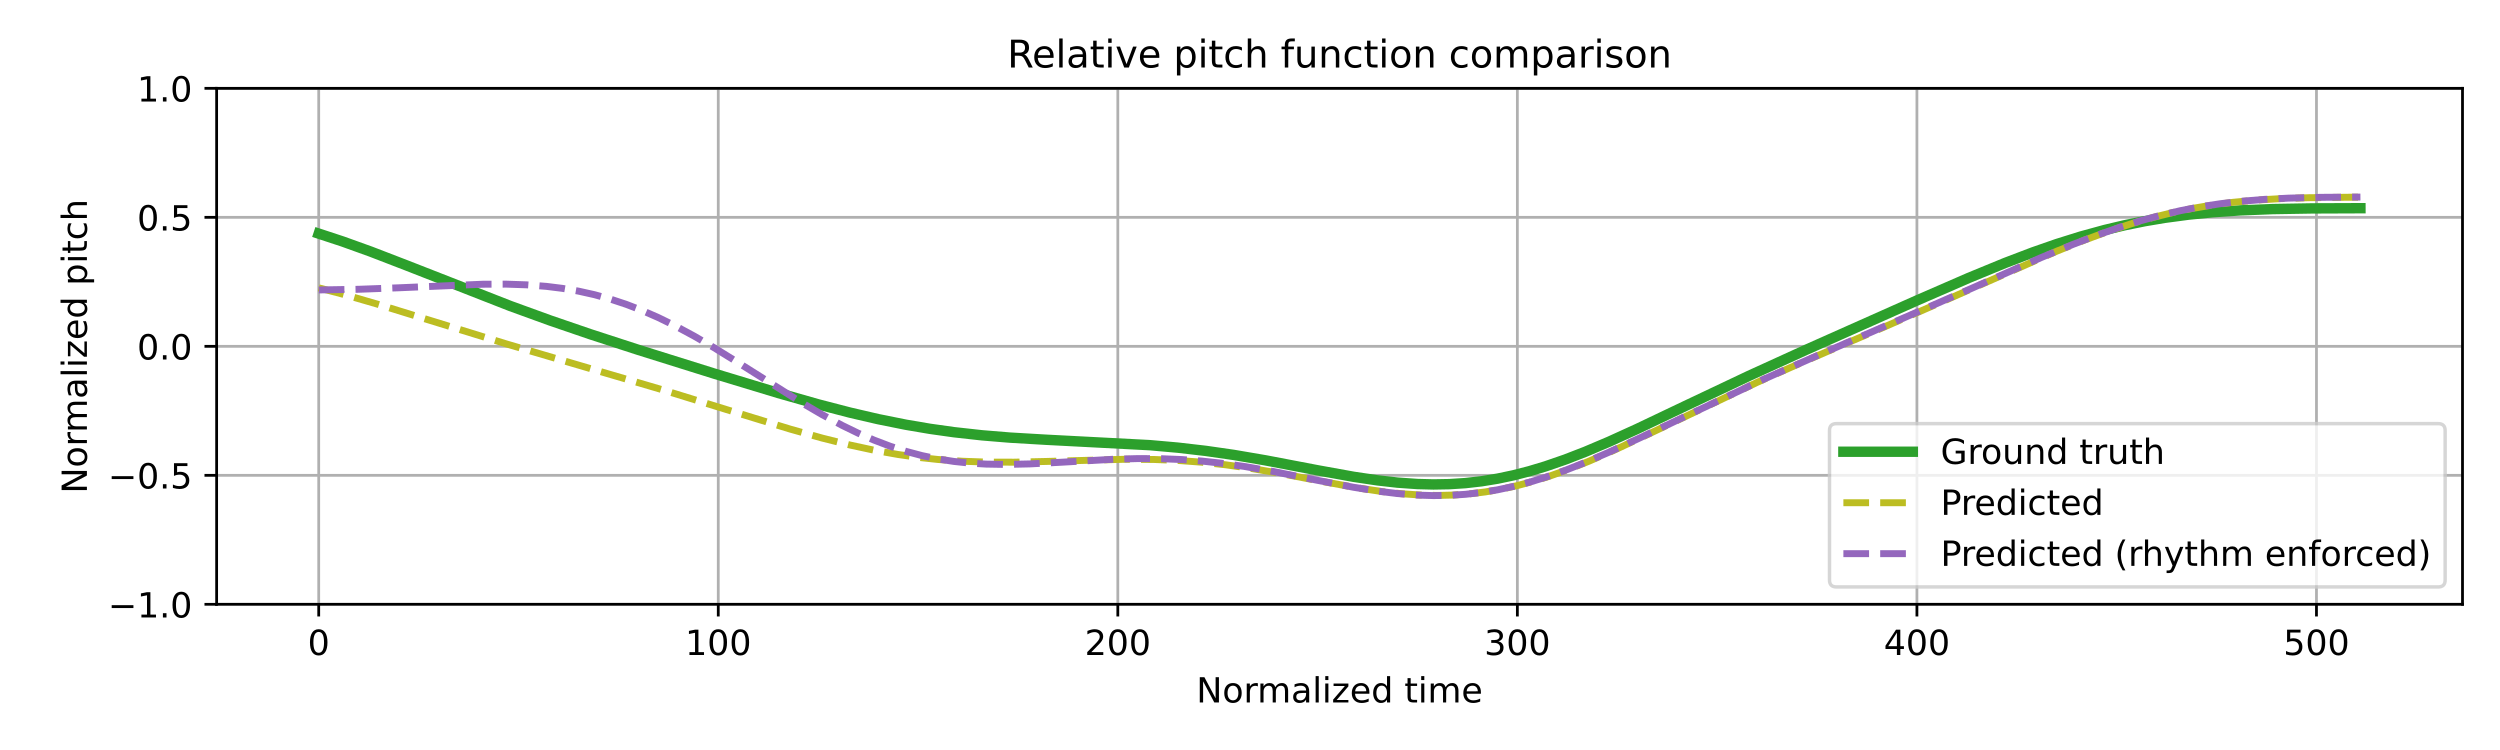
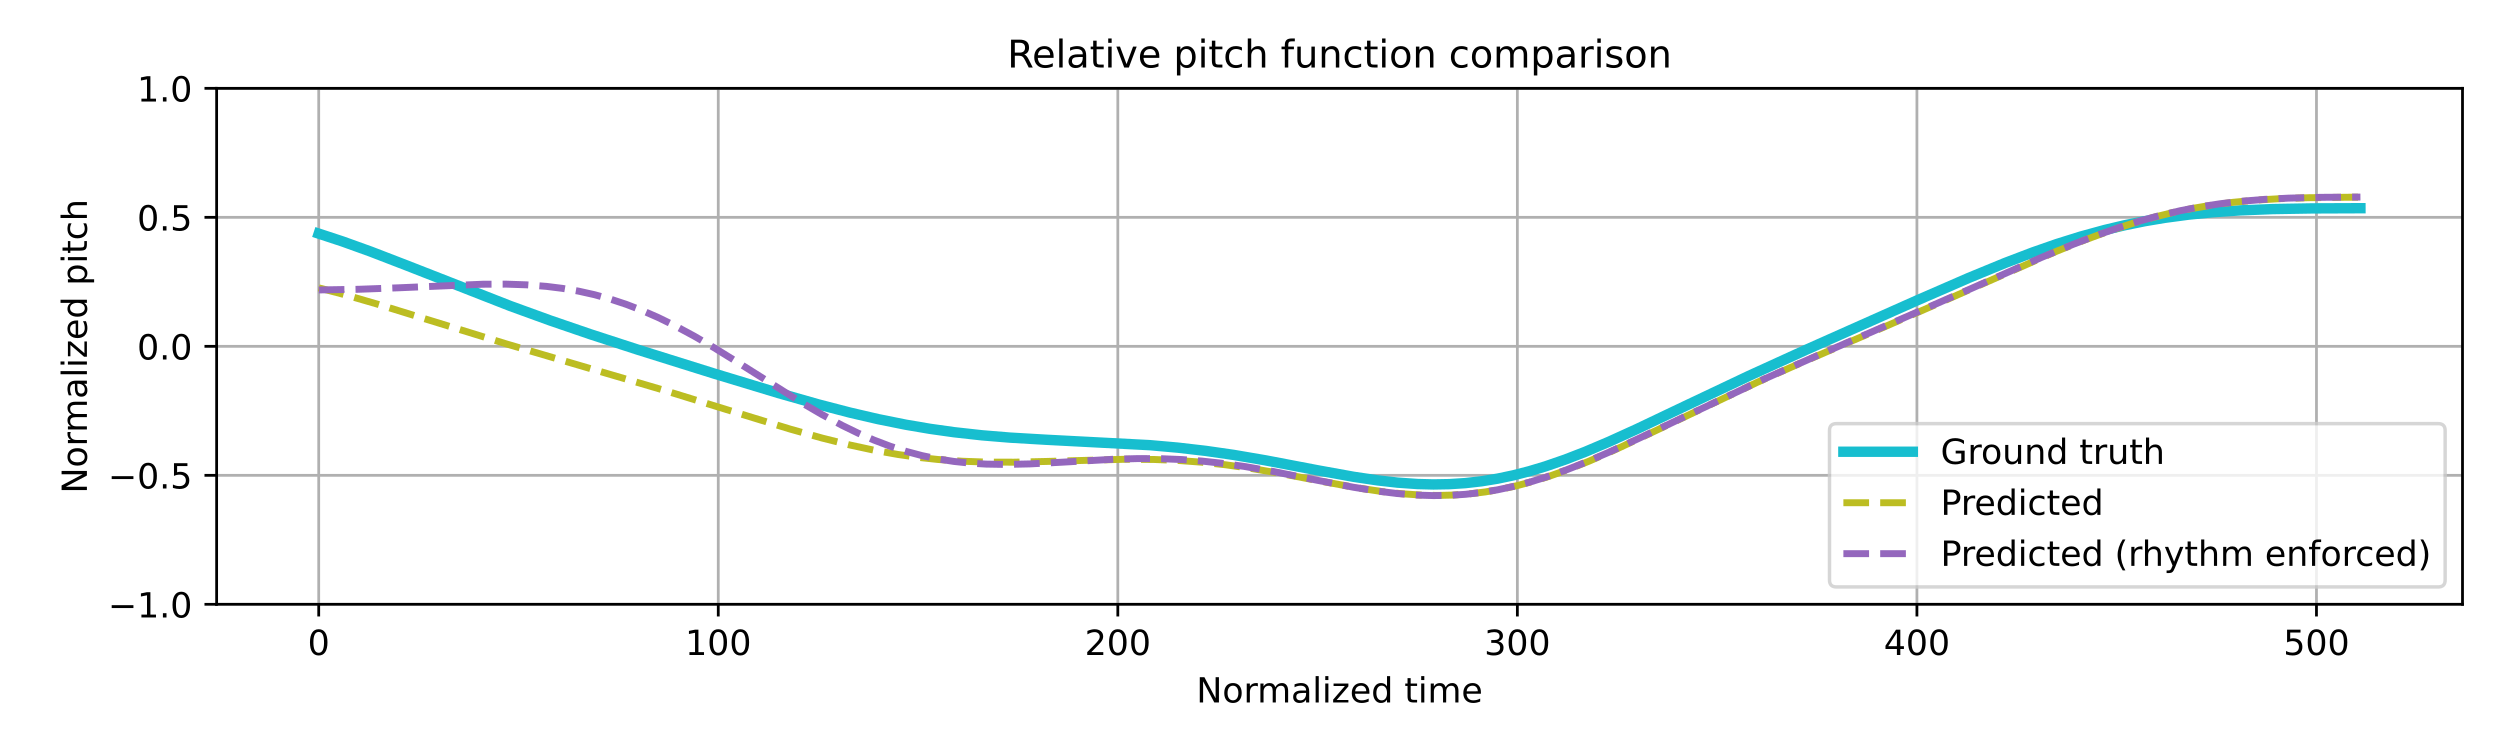
<svg xmlns="http://www.w3.org/2000/svg" xmlns:xlink="http://www.w3.org/1999/xlink" width="720pt" height="216pt" viewBox="0 0 720 216" version="1.1">
  <defs>
    <style type="text/css">*{stroke-linejoin: round; stroke-linecap: butt}</style>
  </defs>
  <g id="figure_1">
    <g id="patch_1">
      <path d="M 0 216  L 720 216  L 720 0  L 0 0  z " style="fill: #ffffff" />
    </g>
    <g id="axes_1">
      <g id="patch_2">
        <path d="M 62.39 174.04  L 709.2 174.04  L 709.2 25.44  L 62.39 25.44  z " style="fill: #ffffff" />
      </g>
      <g id="matplotlib.axis_1">
        <g id="xtick_1">
          <g id="line2d_1">
-             <path d="M 91.79 174.04  L 91.79 25.44  " clip-path="url(#p05fde15f3b)" style="fill: none; stroke: #b0b0b0; stroke-width: 0.8; stroke-linecap: square" />
+             <path d="M 91.79 174.04  L 91.79 25.44  " clip-path="url(#pec1829c452)" style="fill: none; stroke: #b0b0b0; stroke-width: 0.8; stroke-linecap: square" />
          </g>
          <g id="line2d_2">
            <defs>
-               <path id="m5dcb30d56c" d="M 0 0  L 0 3.5  " style="stroke: #000000; stroke-width: 0.8" />
-             </defs>
-             <g>
-               <use xlink:href="#m5dcb30d56c" x="91.79" y="174.04" style="stroke: #000000; stroke-width: 0.8" />
+               <path id="m562d6a7c95" d="M 0 0  L 0 3.5  " style="stroke: #000000; stroke-width: 0.8" />
+             </defs>
+             <g>
+               <use xlink:href="#m562d6a7c95" x="91.79" y="174.04" style="stroke: #000000; stroke-width: 0.8" />
            </g>
          </g>
          <g id="text_1">
            <g transform="translate(88.60921 188.6384) scale(0.1 -0.1)">
              <defs>
                <path id="DejaVuSans-30" d="M 2034 4250  Q 1547 4250 1301 3770  Q 1056 3291 1056 2328  Q 1056 1369 1301 889  Q 1547 409 2034 409  Q 2525 409 2770 889  Q 3016 1369 3016 2328  Q 3016 3291 2770 3770  Q 2525 4250 2034 4250  z M 2034 4750  Q 2819 4750 3233 4129  Q 3647 3509 3647 2328  Q 3647 1150 3233 529  Q 2819 -91 2034 -91  Q 1250 -91 836 529  Q 422 1150 422 2328  Q 422 3509 836 4129  Q 1250 4750 2034 4750  z " transform="scale(0.015625)" />
              </defs>
              <use xlink:href="#DejaVuSans-30" />
            </g>
          </g>
        </g>
        <g id="xtick_2">
          <g id="line2d_3">
-             <path d="M 206.861 174.04  L 206.861 25.44  " clip-path="url(#p05fde15f3b)" style="fill: none; stroke: #b0b0b0; stroke-width: 0.8; stroke-linecap: square" />
+             <path d="M 206.861 174.04  L 206.861 25.44  " clip-path="url(#pec1829c452)" style="fill: none; stroke: #b0b0b0; stroke-width: 0.8; stroke-linecap: square" />
          </g>
          <g id="line2d_4">
            <g>
-               <use xlink:href="#m5dcb30d56c" x="206.861" y="174.04" style="stroke: #000000; stroke-width: 0.8" />
+               <use xlink:href="#m562d6a7c95" x="206.861" y="174.04" style="stroke: #000000; stroke-width: 0.8" />
            </g>
          </g>
          <g id="text_2">
            <g transform="translate(197.317 188.6384) scale(0.1 -0.1)">
              <defs>
                <path id="DejaVuSans-31" d="M 794 531  L 1825 531  L 1825 4091  L 703 3866  L 703 4441  L 1819 4666  L 2450 4666  L 2450 531  L 3481 531  L 3481 0  L 794 0  L 794 531  z " transform="scale(0.015625)" />
              </defs>
              <use xlink:href="#DejaVuSans-31" />
              <use xlink:href="#DejaVuSans-30" transform="translate(63.62305 0)" />
              <use xlink:href="#DejaVuSans-30" transform="translate(127.2461 0)" />
            </g>
          </g>
        </g>
        <g id="xtick_3">
          <g id="line2d_5">
-             <path d="M 321.931 174.04  L 321.931 25.44  " clip-path="url(#p05fde15f3b)" style="fill: none; stroke: #b0b0b0; stroke-width: 0.8; stroke-linecap: square" />
+             <path d="M 321.931 174.04  L 321.931 25.44  " clip-path="url(#pec1829c452)" style="fill: none; stroke: #b0b0b0; stroke-width: 0.8; stroke-linecap: square" />
          </g>
          <g id="line2d_6">
            <g>
-               <use xlink:href="#m5dcb30d56c" x="321.931" y="174.04" style="stroke: #000000; stroke-width: 0.8" />
+               <use xlink:href="#m562d6a7c95" x="321.931" y="174.04" style="stroke: #000000; stroke-width: 0.8" />
            </g>
          </g>
          <g id="text_3">
            <g transform="translate(312.3872 188.6384) scale(0.1 -0.1)">
              <defs>
                <path id="DejaVuSans-32" d="M 1228 531  L 3431 531  L 3431 0  L 469 0  L 469 531  Q 828 903 1448 1529  Q 2069 2156 2228 2338  Q 2531 2678 2651 2914  Q 2772 3150 2772 3378  Q 2772 3750 2511 3984  Q 2250 4219 1831 4219  Q 1534 4219 1204 4116  Q 875 4013 500 3803  L 500 4441  Q 881 4594 1212 4672  Q 1544 4750 1819 4750  Q 2544 4750 2975 4387  Q 3406 4025 3406 3419  Q 3406 3131 3298 2873  Q 3191 2616 2906 2266  Q 2828 2175 2409 1742  Q 1991 1309 1228 531  z " transform="scale(0.015625)" />
              </defs>
              <use xlink:href="#DejaVuSans-32" />
              <use xlink:href="#DejaVuSans-30" transform="translate(63.62305 0)" />
              <use xlink:href="#DejaVuSans-30" transform="translate(127.2461 0)" />
            </g>
          </g>
        </g>
        <g id="xtick_4">
          <g id="line2d_7">
-             <path d="M 437.001 174.04  L 437.001 25.44  " clip-path="url(#p05fde15f3b)" style="fill: none; stroke: #b0b0b0; stroke-width: 0.8; stroke-linecap: square" />
+             <path d="M 437.001 174.04  L 437.001 25.44  " clip-path="url(#pec1829c452)" style="fill: none; stroke: #b0b0b0; stroke-width: 0.8; stroke-linecap: square" />
          </g>
          <g id="line2d_8">
            <g>
-               <use xlink:href="#m5dcb30d56c" x="437.001" y="174.04" style="stroke: #000000; stroke-width: 0.8" />
+               <use xlink:href="#m562d6a7c95" x="437.001" y="174.04" style="stroke: #000000; stroke-width: 0.8" />
            </g>
          </g>
          <g id="text_4">
            <g transform="translate(427.4575 188.6384) scale(0.1 -0.1)">
              <defs>
                <path id="DejaVuSans-33" d="M 2597 2516  Q 3050 2419 3304 2112  Q 3559 1806 3559 1356  Q 3559 666 3084 287  Q 2609 -91 1734 -91  Q 1441 -91 1130 -33  Q 819 25 488 141  L 488 750  Q 750 597 1062 519  Q 1375 441 1716 441  Q 2309 441 2620 675  Q 2931 909 2931 1356  Q 2931 1769 2642 2001  Q 2353 2234 1838 2234  L 1294 2234  L 1294 2753  L 1863 2753  Q 2328 2753 2575 2939  Q 2822 3125 2822 3475  Q 2822 3834 2567 4026  Q 2313 4219 1838 4219  Q 1578 4219 1281 4162  Q 984 4106 628 3988  L 628 4550  Q 988 4650 1302 4700  Q 1616 4750 1894 4750  Q 2613 4750 3031 4423  Q 3450 4097 3450 3541  Q 3450 3153 3228 2886  Q 3006 2619 2597 2516  z " transform="scale(0.015625)" />
              </defs>
              <use xlink:href="#DejaVuSans-33" />
              <use xlink:href="#DejaVuSans-30" transform="translate(63.62305 0)" />
              <use xlink:href="#DejaVuSans-30" transform="translate(127.2461 0)" />
            </g>
          </g>
        </g>
        <g id="xtick_5">
          <g id="line2d_9">
-             <path d="M 552.072 174.04  L 552.072 25.44  " clip-path="url(#p05fde15f3b)" style="fill: none; stroke: #b0b0b0; stroke-width: 0.8; stroke-linecap: square" />
+             <path d="M 552.072 174.04  L 552.072 25.44  " clip-path="url(#pec1829c452)" style="fill: none; stroke: #b0b0b0; stroke-width: 0.8; stroke-linecap: square" />
          </g>
          <g id="line2d_10">
            <g>
-               <use xlink:href="#m5dcb30d56c" x="552.072" y="174.04" style="stroke: #000000; stroke-width: 0.8" />
+               <use xlink:href="#m562d6a7c95" x="552.072" y="174.04" style="stroke: #000000; stroke-width: 0.8" />
            </g>
          </g>
          <g id="text_5">
            <g transform="translate(542.5278 188.6384) scale(0.1 -0.1)">
              <defs>
                <path id="DejaVuSans-34" d="M 2419 4116  L 825 1625  L 2419 1625  L 2419 4116  z M 2253 4666  L 3047 4666  L 3047 1625  L 3713 1625  L 3713 1100  L 3047 1100  L 3047 0  L 2419 0  L 2419 1100  L 313 1100  L 313 1709  L 2253 4666  z " transform="scale(0.015625)" />
              </defs>
              <use xlink:href="#DejaVuSans-34" />
              <use xlink:href="#DejaVuSans-30" transform="translate(63.62305 0)" />
              <use xlink:href="#DejaVuSans-30" transform="translate(127.2461 0)" />
            </g>
          </g>
        </g>
        <g id="xtick_6">
          <g id="line2d_11">
-             <path d="M 667.142 174.04  L 667.142 25.44  " clip-path="url(#p05fde15f3b)" style="fill: none; stroke: #b0b0b0; stroke-width: 0.8; stroke-linecap: square" />
+             <path d="M 667.142 174.04  L 667.142 25.44  " clip-path="url(#pec1829c452)" style="fill: none; stroke: #b0b0b0; stroke-width: 0.8; stroke-linecap: square" />
          </g>
          <g id="line2d_12">
            <g>
-               <use xlink:href="#m5dcb30d56c" x="667.142" y="174.04" style="stroke: #000000; stroke-width: 0.8" />
+               <use xlink:href="#m562d6a7c95" x="667.142" y="174.04" style="stroke: #000000; stroke-width: 0.8" />
            </g>
          </g>
          <g id="text_6">
            <g transform="translate(657.5981 188.6384) scale(0.1 -0.1)">
              <defs>
                <path id="DejaVuSans-35" d="M 691 4666  L 3169 4666  L 3169 4134  L 1269 4134  L 1269 2991  Q 1406 3038 1543 3061  Q 1681 3084 1819 3084  Q 2600 3084 3056 2656  Q 3513 2228 3513 1497  Q 3513 744 3044 326  Q 2575 -91 1722 -91  Q 1428 -91 1123 -41  Q 819 9 494 109  L 494 744  Q 775 591 1075 516  Q 1375 441 1709 441  Q 2250 441 2565 725  Q 2881 1009 2881 1497  Q 2881 1984 2565 2268  Q 2250 2553 1709 2553  Q 1456 2553 1204 2497  Q 953 2441 691 2322  L 691 4666  z " transform="scale(0.015625)" />
              </defs>
              <use xlink:href="#DejaVuSans-35" />
              <use xlink:href="#DejaVuSans-30" transform="translate(63.62305 0)" />
              <use xlink:href="#DejaVuSans-30" transform="translate(127.2461 0)" />
            </g>
          </g>
        </g>
        <g id="text_7">
          <g transform="translate(344.5544 202.3166) scale(0.1 -0.1)">
            <defs>
              <path id="DejaVuSans-4e" d="M 628 4666  L 1478 4666  L 3547 763  L 3547 4666  L 4159 4666  L 4159 0  L 3309 0  L 1241 3903  L 1241 0  L 628 0  L 628 4666  z " transform="scale(0.015625)" />
              <path id="DejaVuSans-6f" d="M 1959 3097  Q 1497 3097 1228 2736  Q 959 2375 959 1747  Q 959 1119 1226 758  Q 1494 397 1959 397  Q 2419 397 2687 759  Q 2956 1122 2956 1747  Q 2956 2369 2687 2733  Q 2419 3097 1959 3097  z M 1959 3584  Q 2709 3584 3137 3096  Q 3566 2609 3566 1747  Q 3566 888 3137 398  Q 2709 -91 1959 -91  Q 1206 -91 779 398  Q 353 888 353 1747  Q 353 2609 779 3096  Q 1206 3584 1959 3584  z " transform="scale(0.015625)" />
              <path id="DejaVuSans-72" d="M 2631 2963  Q 2534 3019 2420 3045  Q 2306 3072 2169 3072  Q 1681 3072 1420 2755  Q 1159 2438 1159 1844  L 1159 0  L 581 0  L 581 3500  L 1159 3500  L 1159 2956  Q 1341 3275 1631 3429  Q 1922 3584 2338 3584  Q 2397 3584 2469 3576  Q 2541 3569 2628 3553  L 2631 2963  z " transform="scale(0.015625)" />
              <path id="DejaVuSans-6d" d="M 3328 2828  Q 3544 3216 3844 3400  Q 4144 3584 4550 3584  Q 5097 3584 5394 3201  Q 5691 2819 5691 2113  L 5691 0  L 5113 0  L 5113 2094  Q 5113 2597 4934 2840  Q 4756 3084 4391 3084  Q 3944 3084 3684 2787  Q 3425 2491 3425 1978  L 3425 0  L 2847 0  L 2847 2094  Q 2847 2600 2669 2842  Q 2491 3084 2119 3084  Q 1678 3084 1418 2786  Q 1159 2488 1159 1978  L 1159 0  L 581 0  L 581 3500  L 1159 3500  L 1159 2956  Q 1356 3278 1631 3431  Q 1906 3584 2284 3584  Q 2666 3584 2933 3390  Q 3200 3197 3328 2828  z " transform="scale(0.015625)" />
              <path id="DejaVuSans-61" d="M 2194 1759  Q 1497 1759 1228 1600  Q 959 1441 959 1056  Q 959 750 1161 570  Q 1363 391 1709 391  Q 2188 391 2477 730  Q 2766 1069 2766 1631  L 2766 1759  L 2194 1759  z M 3341 1997  L 3341 0  L 2766 0  L 2766 531  Q 2569 213 2275 61  Q 1981 -91 1556 -91  Q 1019 -91 701 211  Q 384 513 384 1019  Q 384 1609 779 1909  Q 1175 2209 1959 2209  L 2766 2209  L 2766 2266  Q 2766 2663 2505 2880  Q 2244 3097 1772 3097  Q 1472 3097 1187 3025  Q 903 2953 641 2809  L 641 3341  Q 956 3463 1253 3523  Q 1550 3584 1831 3584  Q 2591 3584 2966 3190  Q 3341 2797 3341 1997  z " transform="scale(0.015625)" />
              <path id="DejaVuSans-6c" d="M 603 4863  L 1178 4863  L 1178 0  L 603 0  L 603 4863  z " transform="scale(0.015625)" />
              <path id="DejaVuSans-69" d="M 603 3500  L 1178 3500  L 1178 0  L 603 0  L 603 3500  z M 603 4863  L 1178 4863  L 1178 4134  L 603 4134  L 603 4863  z " transform="scale(0.015625)" />
              <path id="DejaVuSans-7a" d="M 353 3500  L 3084 3500  L 3084 2975  L 922 459  L 3084 459  L 3084 0  L 275 0  L 275 525  L 2438 3041  L 353 3041  L 353 3500  z " transform="scale(0.015625)" />
              <path id="DejaVuSans-65" d="M 3597 1894  L 3597 1613  L 953 1613  Q 991 1019 1311 708  Q 1631 397 2203 397  Q 2534 397 2845 478  Q 3156 559 3463 722  L 3463 178  Q 3153 47 2828 -22  Q 2503 -91 2169 -91  Q 1331 -91 842 396  Q 353 884 353 1716  Q 353 2575 817 3079  Q 1281 3584 2069 3584  Q 2775 3584 3186 3129  Q 3597 2675 3597 1894  z M 3022 2063  Q 3016 2534 2758 2815  Q 2500 3097 2075 3097  Q 1594 3097 1305 2825  Q 1016 2553 972 2059  L 3022 2063  z " transform="scale(0.015625)" />
              <path id="DejaVuSans-64" d="M 2906 2969  L 2906 4863  L 3481 4863  L 3481 0  L 2906 0  L 2906 525  Q 2725 213 2448 61  Q 2172 -91 1784 -91  Q 1150 -91 751 415  Q 353 922 353 1747  Q 353 2572 751 3078  Q 1150 3584 1784 3584  Q 2172 3584 2448 3432  Q 2725 3281 2906 2969  z M 947 1747  Q 947 1113 1208 752  Q 1469 391 1925 391  Q 2381 391 2643 752  Q 2906 1113 2906 1747  Q 2906 2381 2643 2742  Q 2381 3103 1925 3103  Q 1469 3103 1208 2742  Q 947 2381 947 1747  z " transform="scale(0.015625)" />
              <path id="DejaVuSans-20" transform="scale(0.015625)" />
              <path id="DejaVuSans-74" d="M 1172 4494  L 1172 3500  L 2356 3500  L 2356 3053  L 1172 3053  L 1172 1153  Q 1172 725 1289 603  Q 1406 481 1766 481  L 2356 481  L 2356 0  L 1766 0  Q 1100 0 847 248  Q 594 497 594 1153  L 594 3053  L 172 3053  L 172 3500  L 594 3500  L 594 4494  L 1172 4494  z " transform="scale(0.015625)" />
            </defs>
            <use xlink:href="#DejaVuSans-4e" />
            <use xlink:href="#DejaVuSans-6f" transform="translate(74.80469 0)" />
            <use xlink:href="#DejaVuSans-72" transform="translate(135.9863 0)" />
            <use xlink:href="#DejaVuSans-6d" transform="translate(175.3496 0)" />
            <use xlink:href="#DejaVuSans-61" transform="translate(272.7617 0)" />
            <use xlink:href="#DejaVuSans-6c" transform="translate(334.041 0)" />
            <use xlink:href="#DejaVuSans-69" transform="translate(361.8242 0)" />
            <use xlink:href="#DejaVuSans-7a" transform="translate(389.6074 0)" />
            <use xlink:href="#DejaVuSans-65" transform="translate(442.0977 0)" />
            <use xlink:href="#DejaVuSans-64" transform="translate(503.6211 0)" />
            <use xlink:href="#DejaVuSans-20" transform="translate(567.0977 0)" />
            <use xlink:href="#DejaVuSans-74" transform="translate(598.8848 0)" />
            <use xlink:href="#DejaVuSans-69" transform="translate(638.0938 0)" />
            <use xlink:href="#DejaVuSans-6d" transform="translate(665.877 0)" />
            <use xlink:href="#DejaVuSans-65" transform="translate(763.2891 0)" />
          </g>
        </g>
      </g>
      <g id="matplotlib.axis_2">
        <g id="ytick_1">
          <g id="line2d_13">
-             <path d="M 62.39 174.04  L 709.2 174.04  " clip-path="url(#p05fde15f3b)" style="fill: none; stroke: #b0b0b0; stroke-width: 0.8; stroke-linecap: square" />
+             <path d="M 62.39 174.04  L 709.2 174.04  " clip-path="url(#pec1829c452)" style="fill: none; stroke: #b0b0b0; stroke-width: 0.8; stroke-linecap: square" />
          </g>
          <g id="line2d_14">
            <defs>
-               <path id="m06d772b1a2" d="M 0 0  L -3.5 0  " style="stroke: #000000; stroke-width: 0.8" />
-             </defs>
-             <g>
-               <use xlink:href="#m06d772b1a2" x="62.39" y="174.04" style="stroke: #000000; stroke-width: 0.8" />
+               <path id="m21790f5a3f" d="M 0 0  L -3.5 0  " style="stroke: #000000; stroke-width: 0.8" />
+             </defs>
+             <g>
+               <use xlink:href="#m21790f5a3f" x="62.39" y="174.04" style="stroke: #000000; stroke-width: 0.8" />
            </g>
          </g>
          <g id="text_8">
            <g transform="translate(31.10719 177.8392) scale(0.1 -0.1)">
              <defs>
                <path id="DejaVuSans-2212" d="M 678 2272  L 4684 2272  L 4684 1741  L 678 1741  L 678 2272  z " transform="scale(0.015625)" />
                <path id="DejaVuSans-2e" d="M 684 794  L 1344 794  L 1344 0  L 684 0  L 684 794  z " transform="scale(0.015625)" />
              </defs>
              <use xlink:href="#DejaVuSans-2212" />
              <use xlink:href="#DejaVuSans-31" transform="translate(83.78906 0)" />
              <use xlink:href="#DejaVuSans-2e" transform="translate(147.4121 0)" />
              <use xlink:href="#DejaVuSans-30" transform="translate(179.1992 0)" />
            </g>
          </g>
        </g>
        <g id="ytick_2">
          <g id="line2d_15">
-             <path d="M 62.39 136.89  L 709.2 136.89  " clip-path="url(#p05fde15f3b)" style="fill: none; stroke: #b0b0b0; stroke-width: 0.8; stroke-linecap: square" />
+             <path d="M 62.39 136.89  L 709.2 136.89  " clip-path="url(#pec1829c452)" style="fill: none; stroke: #b0b0b0; stroke-width: 0.8; stroke-linecap: square" />
          </g>
          <g id="line2d_16">
            <g>
-               <use xlink:href="#m06d772b1a2" x="62.39" y="136.89" style="stroke: #000000; stroke-width: 0.8" />
+               <use xlink:href="#m21790f5a3f" x="62.39" y="136.89" style="stroke: #000000; stroke-width: 0.8" />
            </g>
          </g>
          <g id="text_9">
            <g transform="translate(31.10719 140.6892) scale(0.1 -0.1)">
              <use xlink:href="#DejaVuSans-2212" />
              <use xlink:href="#DejaVuSans-30" transform="translate(83.78906 0)" />
              <use xlink:href="#DejaVuSans-2e" transform="translate(147.4121 0)" />
              <use xlink:href="#DejaVuSans-35" transform="translate(179.1992 0)" />
            </g>
          </g>
        </g>
        <g id="ytick_3">
          <g id="line2d_17">
-             <path d="M 62.39 99.74  L 709.2 99.74  " clip-path="url(#p05fde15f3b)" style="fill: none; stroke: #b0b0b0; stroke-width: 0.8; stroke-linecap: square" />
+             <path d="M 62.39 99.74  L 709.2 99.74  " clip-path="url(#pec1829c452)" style="fill: none; stroke: #b0b0b0; stroke-width: 0.8; stroke-linecap: square" />
          </g>
          <g id="line2d_18">
            <g>
-               <use xlink:href="#m06d772b1a2" x="62.39" y="99.74" style="stroke: #000000; stroke-width: 0.8" />
+               <use xlink:href="#m21790f5a3f" x="62.39" y="99.74" style="stroke: #000000; stroke-width: 0.8" />
            </g>
          </g>
          <g id="text_10">
            <g transform="translate(39.48687 103.5392) scale(0.1 -0.1)">
              <use xlink:href="#DejaVuSans-30" />
              <use xlink:href="#DejaVuSans-2e" transform="translate(63.62305 0)" />
              <use xlink:href="#DejaVuSans-30" transform="translate(95.41016 0)" />
            </g>
          </g>
        </g>
        <g id="ytick_4">
          <g id="line2d_19">
-             <path d="M 62.39 62.59  L 709.2 62.59  " clip-path="url(#p05fde15f3b)" style="fill: none; stroke: #b0b0b0; stroke-width: 0.8; stroke-linecap: square" />
+             <path d="M 62.39 62.59  L 709.2 62.59  " clip-path="url(#pec1829c452)" style="fill: none; stroke: #b0b0b0; stroke-width: 0.8; stroke-linecap: square" />
          </g>
          <g id="line2d_20">
            <g>
-               <use xlink:href="#m06d772b1a2" x="62.39" y="62.59" style="stroke: #000000; stroke-width: 0.8" />
+               <use xlink:href="#m21790f5a3f" x="62.39" y="62.59" style="stroke: #000000; stroke-width: 0.8" />
            </g>
          </g>
          <g id="text_11">
            <g transform="translate(39.48687 66.38922) scale(0.1 -0.1)">
              <use xlink:href="#DejaVuSans-30" />
              <use xlink:href="#DejaVuSans-2e" transform="translate(63.62305 0)" />
              <use xlink:href="#DejaVuSans-35" transform="translate(95.41016 0)" />
            </g>
          </g>
        </g>
        <g id="ytick_5">
          <g id="line2d_21">
-             <path d="M 62.39 25.44  L 709.2 25.44  " clip-path="url(#p05fde15f3b)" style="fill: none; stroke: #b0b0b0; stroke-width: 0.8; stroke-linecap: square" />
+             <path d="M 62.39 25.44  L 709.2 25.44  " clip-path="url(#pec1829c452)" style="fill: none; stroke: #b0b0b0; stroke-width: 0.8; stroke-linecap: square" />
          </g>
          <g id="line2d_22">
            <g>
-               <use xlink:href="#m06d772b1a2" x="62.39" y="25.44" style="stroke: #000000; stroke-width: 0.8" />
+               <use xlink:href="#m21790f5a3f" x="62.39" y="25.44" style="stroke: #000000; stroke-width: 0.8" />
            </g>
          </g>
          <g id="text_12">
            <g transform="translate(39.48687 29.23922) scale(0.1 -0.1)">
              <use xlink:href="#DejaVuSans-31" />
              <use xlink:href="#DejaVuSans-2e" transform="translate(63.62305 0)" />
              <use xlink:href="#DejaVuSans-30" transform="translate(95.41016 0)" />
            </g>
          </g>
        </g>
        <g id="text_13">
          <g transform="translate(25.0275 142.1259) rotate(-90) scale(0.1 -0.1)">
            <defs>
              <path id="DejaVuSans-70" d="M 1159 525  L 1159 -1331  L 581 -1331  L 581 3500  L 1159 3500  L 1159 2969  Q 1341 3281 1617 3432  Q 1894 3584 2278 3584  Q 2916 3584 3314 3078  Q 3713 2572 3713 1747  Q 3713 922 3314 415  Q 2916 -91 2278 -91  Q 1894 -91 1617 61  Q 1341 213 1159 525  z M 3116 1747  Q 3116 2381 2855 2742  Q 2594 3103 2138 3103  Q 1681 3103 1420 2742  Q 1159 2381 1159 1747  Q 1159 1113 1420 752  Q 1681 391 2138 391  Q 2594 391 2855 752  Q 3116 1113 3116 1747  z " transform="scale(0.015625)" />
              <path id="DejaVuSans-63" d="M 3122 3366  L 3122 2828  Q 2878 2963 2633 3030  Q 2388 3097 2138 3097  Q 1578 3097 1268 2742  Q 959 2388 959 1747  Q 959 1106 1268 751  Q 1578 397 2138 397  Q 2388 397 2633 464  Q 2878 531 3122 666  L 3122 134  Q 2881 22 2623 -34  Q 2366 -91 2075 -91  Q 1284 -91 818 406  Q 353 903 353 1747  Q 353 2603 823 3093  Q 1294 3584 2113 3584  Q 2378 3584 2631 3529  Q 2884 3475 3122 3366  z " transform="scale(0.015625)" />
              <path id="DejaVuSans-68" d="M 3513 2113  L 3513 0  L 2938 0  L 2938 2094  Q 2938 2591 2744 2837  Q 2550 3084 2163 3084  Q 1697 3084 1428 2787  Q 1159 2491 1159 1978  L 1159 0  L 581 0  L 581 4863  L 1159 4863  L 1159 2956  Q 1366 3272 1645 3428  Q 1925 3584 2291 3584  Q 2894 3584 3203 3211  Q 3513 2838 3513 2113  z " transform="scale(0.015625)" />
            </defs>
            <use xlink:href="#DejaVuSans-4e" />
            <use xlink:href="#DejaVuSans-6f" transform="translate(74.80469 0)" />
            <use xlink:href="#DejaVuSans-72" transform="translate(135.9863 0)" />
            <use xlink:href="#DejaVuSans-6d" transform="translate(175.3496 0)" />
            <use xlink:href="#DejaVuSans-61" transform="translate(272.7617 0)" />
            <use xlink:href="#DejaVuSans-6c" transform="translate(334.041 0)" />
            <use xlink:href="#DejaVuSans-69" transform="translate(361.8242 0)" />
            <use xlink:href="#DejaVuSans-7a" transform="translate(389.6074 0)" />
            <use xlink:href="#DejaVuSans-65" transform="translate(442.0977 0)" />
            <use xlink:href="#DejaVuSans-64" transform="translate(503.6211 0)" />
            <use xlink:href="#DejaVuSans-20" transform="translate(567.0977 0)" />
            <use xlink:href="#DejaVuSans-70" transform="translate(598.8848 0)" />
            <use xlink:href="#DejaVuSans-69" transform="translate(662.3613 0)" />
            <use xlink:href="#DejaVuSans-74" transform="translate(690.1445 0)" />
            <use xlink:href="#DejaVuSans-63" transform="translate(729.3535 0)" />
            <use xlink:href="#DejaVuSans-68" transform="translate(784.334 0)" />
          </g>
        </g>
      </g>
      <g id="line2d_23">
-         <path d="M 91.79 67.281  L 98.695 69.554  L 106.75 72.455  L 117.106 76.445  L 147.024 88.151  L 158.531 92.329  L 170.038 96.27  L 183.847 100.762  L 205.71 107.606  L 224.121 113.182  L 235.628 116.451  L 244.834 118.841  L 252.889 120.71  L 260.944 122.33  L 267.848 123.504  L 274.752 124.476  L 282.807 125.369  L 290.862 126.033  L 301.218 126.642  L 331.137 128.206  L 339.192 128.92  L 347.246 129.853  L 355.301 131.014  L 364.507 132.587  L 379.466 135.443  L 389.822 137.316  L 396.727 138.347  L 402.48 138.996  L 408.234 139.4  L 412.837 139.518  L 417.439 139.434  L 422.042 139.135  L 426.645 138.612  L 431.248 137.864  L 435.851 136.894  L 440.453 135.71  L 445.056 134.325  L 450.81 132.341  L 456.563 130.112  L 463.467 127.183  L 471.522 123.518  L 485.331 116.943  L 503.742 108.224  L 519.852 100.878  L 552.072 86.53  L 567.031 80.022  L 577.387 75.762  L 585.442 72.693  L 592.346 70.287  L 599.25 68.125  L 606.155 66.233  L 611.908 64.872  L 617.662 63.708  L 623.415 62.738  L 630.319 61.814  L 637.224 61.128  L 645.278 60.581  L 654.484 60.216  L 665.991 60.018  L 679.8 59.962  L 679.8 59.962  " clip-path="url(#p05fde15f3b)" style="fill: none; stroke: #2ca02c; stroke-width: 3; stroke-linecap: square" />
+         <path d="M 91.79 67.281  L 98.695 69.554  L 106.75 72.455  L 117.106 76.445  L 147.024 88.151  L 158.531 92.329  L 170.038 96.27  L 183.847 100.762  L 205.71 107.606  L 224.121 113.182  L 235.628 116.451  L 244.834 118.841  L 252.889 120.71  L 260.944 122.33  L 267.848 123.504  L 274.752 124.476  L 282.807 125.369  L 290.862 126.033  L 301.218 126.642  L 331.137 128.206  L 339.192 128.92  L 347.246 129.853  L 355.301 131.014  L 364.507 132.587  L 379.466 135.443  L 389.822 137.316  L 396.727 138.347  L 402.48 138.996  L 408.234 139.4  L 412.837 139.518  L 417.439 139.434  L 422.042 139.135  L 426.645 138.612  L 431.248 137.864  L 435.851 136.894  L 440.453 135.71  L 445.056 134.325  L 450.81 132.341  L 456.563 130.112  L 463.467 127.183  L 471.522 123.518  L 485.331 116.943  L 503.742 108.224  L 519.852 100.878  L 552.072 86.53  L 567.031 80.022  L 577.387 75.762  L 585.442 72.693  L 592.346 70.287  L 599.25 68.125  L 606.155 66.233  L 611.908 64.872  L 617.662 63.708  L 623.415 62.738  L 630.319 61.814  L 637.224 61.128  L 645.278 60.581  L 654.484 60.216  L 665.991 60.018  L 679.8 59.962  L 679.8 59.962  " clip-path="url(#pec1829c452)" style="fill: none; stroke: #17becf; stroke-width: 3; stroke-linecap: square" />
      </g>
      <g id="line2d_24">
-         <path d="M 91.79 82.896  L 99.845 85.028  L 109.051 87.7  L 124.01 92.319  L 145.873 99.058  L 164.285 104.47  L 190.751 112.247  L 209.162 117.935  L 227.573 123.58  L 236.779 126.164  L 244.834 128.176  L 251.738 129.663  L 258.642 130.895  L 264.396 131.712  L 270.149 132.334  L 277.054 132.831  L 283.958 133.08  L 292.013 133.108  L 301.218 132.902  L 324.232 132.263  L 332.287 132.327  L 339.192 132.604  L 346.096 133.112  L 353 133.86  L 359.904 134.832  L 367.959 136.197  L 381.768 138.833  L 390.973 140.506  L 397.877 141.548  L 403.631 142.196  L 409.384 142.588  L 413.987 142.687  L 418.59 142.574  L 423.193 142.238  L 427.796 141.672  L 432.398 140.873  L 437.001 139.847  L 441.604 138.603  L 446.207 137.156  L 451.96 135.092  L 457.714 132.786  L 464.618 129.77  L 473.824 125.467  L 506.043 110.124  L 518.701 104.488  L 539.414 95.578  L 557.825 87.554  L 592.346 72.338  L 600.401 69.115  L 607.305 66.583  L 614.209 64.315  L 619.963 62.654  L 625.717 61.219  L 631.47 60.015  L 637.224 59.039  L 642.977 58.28  L 649.881 57.626  L 656.785 57.207  L 664.84 56.94  L 676.347 56.805  L 679.8 56.793  L 679.8 56.793  " clip-path="url(#p05fde15f3b)" style="fill: none; stroke-dasharray: 7.4,3.2; stroke-dashoffset: 0; stroke: #bcbd22; stroke-width: 2" />
+         <path d="M 91.79 82.896  L 99.845 85.028  L 109.051 87.7  L 124.01 92.319  L 145.873 99.058  L 164.285 104.47  L 190.751 112.247  L 209.162 117.935  L 227.573 123.58  L 236.779 126.164  L 244.834 128.176  L 251.738 129.663  L 258.642 130.895  L 264.396 131.712  L 270.149 132.334  L 277.054 132.831  L 283.958 133.08  L 292.013 133.108  L 301.218 132.902  L 324.232 132.263  L 332.287 132.327  L 339.192 132.604  L 346.096 133.112  L 353 133.86  L 359.904 134.832  L 367.959 136.197  L 381.768 138.833  L 390.973 140.506  L 397.877 141.548  L 403.631 142.196  L 409.384 142.588  L 413.987 142.687  L 418.59 142.574  L 423.193 142.238  L 427.796 141.672  L 432.398 140.873  L 437.001 139.847  L 441.604 138.603  L 446.207 137.156  L 451.96 135.092  L 457.714 132.786  L 464.618 129.77  L 473.824 125.467  L 506.043 110.124  L 518.701 104.488  L 539.414 95.578  L 557.825 87.554  L 592.346 72.338  L 600.401 69.115  L 607.305 66.583  L 614.209 64.315  L 619.963 62.654  L 625.717 61.219  L 631.47 60.015  L 637.224 59.039  L 642.977 58.28  L 649.881 57.626  L 656.785 57.207  L 664.84 56.94  L 676.347 56.805  L 679.8 56.793  L 679.8 56.793  " clip-path="url(#pec1829c452)" style="fill: none; stroke-dasharray: 7.4,3.2; stroke-dashoffset: 0; stroke: #bcbd22; stroke-width: 2" />
      </g>
      <g id="line2d_25">
-         <path d="M 91.79 83.505  L 103.297 83.313  L 114.805 82.886  L 138.969 81.859  L 145.873 81.836  L 151.627 82.031  L 157.381 82.477  L 161.983 83.051  L 166.586 83.841  L 171.189 84.866  L 175.792 86.138  L 180.395 87.664  L 184.997 89.443  L 189.6 91.465  L 194.203 93.716  L 199.957 96.815  L 205.71 100.175  L 213.765 105.179  L 231.025 116.058  L 236.779 119.417  L 242.533 122.509  L 247.135 124.749  L 251.738 126.754  L 256.341 128.506  L 260.944 129.995  L 265.547 131.218  L 270.149 132.181  L 274.752 132.896  L 279.355 133.38  L 283.958 133.659  L 289.711 133.761  L 296.616 133.605  L 305.821 133.114  L 320.78 132.261  L 327.685 132.073  L 334.589 132.113  L 340.342 132.35  L 346.096 132.783  L 351.849 133.41  L 358.753 134.398  L 366.808 135.813  L 379.466 138.34  L 389.822 140.335  L 396.727 141.444  L 402.48 142.145  L 408.234 142.59  L 412.837 142.73  L 417.439 142.658  L 422.042 142.363  L 426.645 141.837  L 431.248 141.078  L 435.851 140.09  L 440.453 138.884  L 445.056 137.473  L 450.81 135.45  L 456.563 133.18  L 463.467 130.2  L 472.673 125.932  L 508.345 109.04  L 521.003 103.452  L 567.031 83.399  L 587.743 74.226  L 596.949 70.412  L 603.853 67.767  L 610.757 65.362  L 616.511 63.575  L 622.264 62.004  L 628.018 60.662  L 633.771 59.551  L 639.525 58.664  L 645.278 57.987  L 652.183 57.417  L 659.087 57.064  L 668.293 56.832  L 679.8 56.748  L 679.8 56.748  " clip-path="url(#p05fde15f3b)" style="fill: none; stroke-dasharray: 7.4,3.2; stroke-dashoffset: 0; stroke: #9467bd; stroke-width: 2" />
+         <path d="M 91.79 83.505  L 103.297 83.313  L 114.805 82.886  L 138.969 81.859  L 145.873 81.836  L 151.627 82.031  L 157.381 82.477  L 161.983 83.051  L 166.586 83.841  L 171.189 84.866  L 175.792 86.138  L 180.395 87.664  L 184.997 89.443  L 189.6 91.465  L 194.203 93.716  L 199.957 96.815  L 205.71 100.175  L 213.765 105.179  L 231.025 116.058  L 236.779 119.417  L 242.533 122.509  L 247.135 124.749  L 251.738 126.754  L 256.341 128.506  L 260.944 129.995  L 265.547 131.218  L 270.149 132.181  L 274.752 132.896  L 279.355 133.38  L 283.958 133.659  L 289.711 133.761  L 296.616 133.605  L 305.821 133.114  L 320.78 132.261  L 327.685 132.073  L 334.589 132.113  L 340.342 132.35  L 346.096 132.783  L 351.849 133.41  L 358.753 134.398  L 366.808 135.813  L 379.466 138.34  L 389.822 140.335  L 396.727 141.444  L 402.48 142.145  L 408.234 142.59  L 412.837 142.73  L 417.439 142.658  L 422.042 142.363  L 426.645 141.837  L 431.248 141.078  L 435.851 140.09  L 440.453 138.884  L 445.056 137.473  L 450.81 135.45  L 456.563 133.18  L 463.467 130.2  L 472.673 125.932  L 508.345 109.04  L 521.003 103.452  L 567.031 83.399  L 587.743 74.226  L 596.949 70.412  L 603.853 67.767  L 610.757 65.362  L 616.511 63.575  L 622.264 62.004  L 628.018 60.662  L 633.771 59.551  L 639.525 58.664  L 645.278 57.987  L 652.183 57.417  L 659.087 57.064  L 668.293 56.832  L 679.8 56.748  L 679.8 56.748  " clip-path="url(#pec1829c452)" style="fill: none; stroke-dasharray: 7.4,3.2; stroke-dashoffset: 0; stroke: #9467bd; stroke-width: 2" />
      </g>
      <g id="patch_3">
        <path d="M 62.39 174.04  L 62.39 25.44  " style="fill: none; stroke: #000000; stroke-width: 0.8; stroke-linejoin: miter; stroke-linecap: square" />
      </g>
      <g id="patch_4">
        <path d="M 709.2 174.04  L 709.2 25.44  " style="fill: none; stroke: #000000; stroke-width: 0.8; stroke-linejoin: miter; stroke-linecap: square" />
      </g>
      <g id="patch_5">
        <path d="M 62.39 174.04  L 709.2 174.04  " style="fill: none; stroke: #000000; stroke-width: 0.8; stroke-linejoin: miter; stroke-linecap: square" />
      </g>
      <g id="patch_6">
        <path d="M 62.39 25.44  L 709.2 25.44  " style="fill: none; stroke: #000000; stroke-width: 0.8; stroke-linejoin: miter; stroke-linecap: square" />
      </g>
      <g id="text_14">
        <g transform="translate(290.1045 19.44) scale(0.11 -0.11)">
          <defs>
            <path id="DejaVuSans-52" d="M 2841 2188  Q 3044 2119 3236 1894  Q 3428 1669 3622 1275  L 4263 0  L 3584 0  L 2988 1197  Q 2756 1666 2539 1819  Q 2322 1972 1947 1972  L 1259 1972  L 1259 0  L 628 0  L 628 4666  L 2053 4666  Q 2853 4666 3247 4331  Q 3641 3997 3641 3322  Q 3641 2881 3436 2590  Q 3231 2300 2841 2188  z M 1259 4147  L 1259 2491  L 2053 2491  Q 2509 2491 2742 2702  Q 2975 2913 2975 3322  Q 2975 3731 2742 3939  Q 2509 4147 2053 4147  L 1259 4147  z " transform="scale(0.015625)" />
            <path id="DejaVuSans-76" d="M 191 3500  L 800 3500  L 1894 563  L 2988 3500  L 3597 3500  L 2284 0  L 1503 0  L 191 3500  z " transform="scale(0.015625)" />
            <path id="DejaVuSans-66" d="M 2375 4863  L 2375 4384  L 1825 4384  Q 1516 4384 1395 4259  Q 1275 4134 1275 3809  L 1275 3500  L 2222 3500  L 2222 3053  L 1275 3053  L 1275 0  L 697 0  L 697 3053  L 147 3053  L 147 3500  L 697 3500  L 697 3744  Q 697 4328 969 4595  Q 1241 4863 1831 4863  L 2375 4863  z " transform="scale(0.015625)" />
            <path id="DejaVuSans-75" d="M 544 1381  L 544 3500  L 1119 3500  L 1119 1403  Q 1119 906 1312 657  Q 1506 409 1894 409  Q 2359 409 2629 706  Q 2900 1003 2900 1516  L 2900 3500  L 3475 3500  L 3475 0  L 2900 0  L 2900 538  Q 2691 219 2414 64  Q 2138 -91 1772 -91  Q 1169 -91 856 284  Q 544 659 544 1381  z M 1991 3584  L 1991 3584  z " transform="scale(0.015625)" />
            <path id="DejaVuSans-6e" d="M 3513 2113  L 3513 0  L 2938 0  L 2938 2094  Q 2938 2591 2744 2837  Q 2550 3084 2163 3084  Q 1697 3084 1428 2787  Q 1159 2491 1159 1978  L 1159 0  L 581 0  L 581 3500  L 1159 3500  L 1159 2956  Q 1366 3272 1645 3428  Q 1925 3584 2291 3584  Q 2894 3584 3203 3211  Q 3513 2838 3513 2113  z " transform="scale(0.015625)" />
            <path id="DejaVuSans-73" d="M 2834 3397  L 2834 2853  Q 2591 2978 2328 3040  Q 2066 3103 1784 3103  Q 1356 3103 1142 2972  Q 928 2841 928 2578  Q 928 2378 1081 2264  Q 1234 2150 1697 2047  L 1894 2003  Q 2506 1872 2764 1633  Q 3022 1394 3022 966  Q 3022 478 2636 193  Q 2250 -91 1575 -91  Q 1294 -91 989 -36  Q 684 19 347 128  L 347 722  Q 666 556 975 473  Q 1284 391 1588 391  Q 1994 391 2212 530  Q 2431 669 2431 922  Q 2431 1156 2273 1281  Q 2116 1406 1581 1522  L 1381 1569  Q 847 1681 609 1914  Q 372 2147 372 2553  Q 372 3047 722 3315  Q 1072 3584 1716 3584  Q 2034 3584 2315 3537  Q 2597 3491 2834 3397  z " transform="scale(0.015625)" />
          </defs>
          <use xlink:href="#DejaVuSans-52" />
          <use xlink:href="#DejaVuSans-65" transform="translate(64.98242 0)" />
          <use xlink:href="#DejaVuSans-6c" transform="translate(126.5059 0)" />
          <use xlink:href="#DejaVuSans-61" transform="translate(154.2891 0)" />
          <use xlink:href="#DejaVuSans-74" transform="translate(215.5684 0)" />
          <use xlink:href="#DejaVuSans-69" transform="translate(254.7773 0)" />
          <use xlink:href="#DejaVuSans-76" transform="translate(282.5605 0)" />
          <use xlink:href="#DejaVuSans-65" transform="translate(341.7402 0)" />
          <use xlink:href="#DejaVuSans-20" transform="translate(403.2637 0)" />
          <use xlink:href="#DejaVuSans-70" transform="translate(435.0508 0)" />
          <use xlink:href="#DejaVuSans-69" transform="translate(498.5273 0)" />
          <use xlink:href="#DejaVuSans-74" transform="translate(526.3105 0)" />
          <use xlink:href="#DejaVuSans-63" transform="translate(565.5195 0)" />
          <use xlink:href="#DejaVuSans-68" transform="translate(620.5 0)" />
          <use xlink:href="#DejaVuSans-20" transform="translate(683.8789 0)" />
          <use xlink:href="#DejaVuSans-66" transform="translate(715.666 0)" />
          <use xlink:href="#DejaVuSans-75" transform="translate(750.8711 0)" />
          <use xlink:href="#DejaVuSans-6e" transform="translate(814.25 0)" />
          <use xlink:href="#DejaVuSans-63" transform="translate(877.6289 0)" />
          <use xlink:href="#DejaVuSans-74" transform="translate(932.6094 0)" />
          <use xlink:href="#DejaVuSans-69" transform="translate(971.8184 0)" />
          <use xlink:href="#DejaVuSans-6f" transform="translate(999.6016 0)" />
          <use xlink:href="#DejaVuSans-6e" transform="translate(1060.783 0)" />
          <use xlink:href="#DejaVuSans-20" transform="translate(1124.162 0)" />
          <use xlink:href="#DejaVuSans-63" transform="translate(1155.949 0)" />
          <use xlink:href="#DejaVuSans-6f" transform="translate(1210.93 0)" />
          <use xlink:href="#DejaVuSans-6d" transform="translate(1272.111 0)" />
          <use xlink:href="#DejaVuSans-70" transform="translate(1369.523 0)" />
          <use xlink:href="#DejaVuSans-61" transform="translate(1433 0)" />
          <use xlink:href="#DejaVuSans-72" transform="translate(1494.279 0)" />
          <use xlink:href="#DejaVuSans-69" transform="translate(1535.393 0)" />
          <use xlink:href="#DejaVuSans-73" transform="translate(1563.176 0)" />
          <use xlink:href="#DejaVuSans-6f" transform="translate(1615.275 0)" />
          <use xlink:href="#DejaVuSans-6e" transform="translate(1676.457 0)" />
        </g>
      </g>
      <g id="legend_1">
        <g id="patch_7">
          <path d="M 528.894 169.04  L 702.2 169.04  Q 704.2 169.04 704.2 167.04  L 704.2 124.006  Q 704.2 122.006 702.2 122.006  L 528.894 122.006  Q 526.894 122.006 526.894 124.006  L 526.894 167.04  Q 526.894 169.04 528.894 169.04  z " style="fill: #ffffff; opacity: 0.8; stroke: #cccccc; stroke-linejoin: miter" />
        </g>
        <g id="line2d_26">
-           <path d="M 530.894 130.104  L 540.894 130.104  L 550.894 130.104  " style="fill: none; stroke: #2ca02c; stroke-width: 3; stroke-linecap: square" />
+           <path d="M 530.894 130.104  L 540.894 130.104  L 550.894 130.104  " style="fill: none; stroke: #17becf; stroke-width: 3; stroke-linecap: square" />
        </g>
        <g id="text_15">
          <g transform="translate(558.8937 133.6041) scale(0.1 -0.1)">
            <defs>
              <path id="DejaVuSans-47" d="M 3809 666  L 3809 1919  L 2778 1919  L 2778 2438  L 4434 2438  L 4434 434  Q 4069 175 3628 42  Q 3188 -91 2688 -91  Q 1594 -91 976 548  Q 359 1188 359 2328  Q 359 3472 976 4111  Q 1594 4750 2688 4750  Q 3144 4750 3555 4637  Q 3966 4525 4313 4306  L 4313 3634  Q 3963 3931 3569 4081  Q 3175 4231 2741 4231  Q 1884 4231 1454 3753  Q 1025 3275 1025 2328  Q 1025 1384 1454 906  Q 1884 428 2741 428  Q 3075 428 3337 486  Q 3600 544 3809 666  z " transform="scale(0.015625)" />
            </defs>
            <use xlink:href="#DejaVuSans-47" />
            <use xlink:href="#DejaVuSans-72" transform="translate(77.49023 0)" />
            <use xlink:href="#DejaVuSans-6f" transform="translate(116.3535 0)" />
            <use xlink:href="#DejaVuSans-75" transform="translate(177.5352 0)" />
            <use xlink:href="#DejaVuSans-6e" transform="translate(240.9141 0)" />
            <use xlink:href="#DejaVuSans-64" transform="translate(304.293 0)" />
            <use xlink:href="#DejaVuSans-20" transform="translate(367.7695 0)" />
            <use xlink:href="#DejaVuSans-74" transform="translate(399.5566 0)" />
            <use xlink:href="#DejaVuSans-72" transform="translate(438.7656 0)" />
            <use xlink:href="#DejaVuSans-75" transform="translate(479.8789 0)" />
            <use xlink:href="#DejaVuSans-74" transform="translate(543.2578 0)" />
            <use xlink:href="#DejaVuSans-68" transform="translate(582.4668 0)" />
          </g>
        </g>
        <g id="line2d_27">
          <path d="M 530.894 144.782  L 540.894 144.782  L 550.894 144.782  " style="fill: none; stroke-dasharray: 7.4,3.2; stroke-dashoffset: 0; stroke: #bcbd22; stroke-width: 2" />
        </g>
        <g id="text_16">
          <g transform="translate(558.8937 148.2822) scale(0.1 -0.1)">
            <defs>
              <path id="DejaVuSans-50" d="M 1259 4147  L 1259 2394  L 2053 2394  Q 2494 2394 2734 2622  Q 2975 2850 2975 3272  Q 2975 3691 2734 3919  Q 2494 4147 2053 4147  L 1259 4147  z M 628 4666  L 2053 4666  Q 2838 4666 3239 4311  Q 3641 3956 3641 3272  Q 3641 2581 3239 2228  Q 2838 1875 2053 1875  L 1259 1875  L 1259 0  L 628 0  L 628 4666  z " transform="scale(0.015625)" />
            </defs>
            <use xlink:href="#DejaVuSans-50" />
            <use xlink:href="#DejaVuSans-72" transform="translate(58.55273 0)" />
            <use xlink:href="#DejaVuSans-65" transform="translate(97.41602 0)" />
            <use xlink:href="#DejaVuSans-64" transform="translate(158.9395 0)" />
            <use xlink:href="#DejaVuSans-69" transform="translate(222.416 0)" />
            <use xlink:href="#DejaVuSans-63" transform="translate(250.1992 0)" />
            <use xlink:href="#DejaVuSans-74" transform="translate(305.1797 0)" />
            <use xlink:href="#DejaVuSans-65" transform="translate(344.3887 0)" />
            <use xlink:href="#DejaVuSans-64" transform="translate(405.9121 0)" />
          </g>
        </g>
        <g id="line2d_28">
          <path d="M 530.894 159.46  L 540.894 159.46  L 550.894 159.46  " style="fill: none; stroke-dasharray: 7.4,3.2; stroke-dashoffset: 0; stroke: #9467bd; stroke-width: 2" />
        </g>
        <g id="text_17">
          <g transform="translate(558.8937 162.9603) scale(0.1 -0.1)">
            <defs>
              <path id="DejaVuSans-28" d="M 1984 4856  Q 1566 4138 1362 3434  Q 1159 2731 1159 2009  Q 1159 1288 1364 580  Q 1569 -128 1984 -844  L 1484 -844  Q 1016 -109 783 600  Q 550 1309 550 2009  Q 550 2706 781 3412  Q 1013 4119 1484 4856  L 1984 4856  z " transform="scale(0.015625)" />
              <path id="DejaVuSans-79" d="M 2059 -325  Q 1816 -950 1584 -1140  Q 1353 -1331 966 -1331  L 506 -1331  L 506 -850  L 844 -850  Q 1081 -850 1212 -737  Q 1344 -625 1503 -206  L 1606 56  L 191 3500  L 800 3500  L 1894 763  L 2988 3500  L 3597 3500  L 2059 -325  z " transform="scale(0.015625)" />
              <path id="DejaVuSans-29" d="M 513 4856  L 1013 4856  Q 1481 4119 1714 3412  Q 1947 2706 1947 2009  Q 1947 1309 1714 600  Q 1481 -109 1013 -844  L 513 -844  Q 928 -128 1133 580  Q 1338 1288 1338 2009  Q 1338 2731 1133 3434  Q 928 4138 513 4856  z " transform="scale(0.015625)" />
            </defs>
            <use xlink:href="#DejaVuSans-50" />
            <use xlink:href="#DejaVuSans-72" transform="translate(58.55273 0)" />
            <use xlink:href="#DejaVuSans-65" transform="translate(97.41602 0)" />
            <use xlink:href="#DejaVuSans-64" transform="translate(158.9395 0)" />
            <use xlink:href="#DejaVuSans-69" transform="translate(222.416 0)" />
            <use xlink:href="#DejaVuSans-63" transform="translate(250.1992 0)" />
            <use xlink:href="#DejaVuSans-74" transform="translate(305.1797 0)" />
            <use xlink:href="#DejaVuSans-65" transform="translate(344.3887 0)" />
            <use xlink:href="#DejaVuSans-64" transform="translate(405.9121 0)" />
            <use xlink:href="#DejaVuSans-20" transform="translate(469.3887 0)" />
            <use xlink:href="#DejaVuSans-28" transform="translate(501.1758 0)" />
            <use xlink:href="#DejaVuSans-72" transform="translate(540.1895 0)" />
            <use xlink:href="#DejaVuSans-68" transform="translate(579.5527 0)" />
            <use xlink:href="#DejaVuSans-79" transform="translate(642.9316 0)" />
            <use xlink:href="#DejaVuSans-74" transform="translate(702.1113 0)" />
            <use xlink:href="#DejaVuSans-68" transform="translate(741.3203 0)" />
            <use xlink:href="#DejaVuSans-6d" transform="translate(804.6992 0)" />
            <use xlink:href="#DejaVuSans-20" transform="translate(902.1113 0)" />
            <use xlink:href="#DejaVuSans-65" transform="translate(933.8984 0)" />
            <use xlink:href="#DejaVuSans-6e" transform="translate(995.4219 0)" />
            <use xlink:href="#DejaVuSans-66" transform="translate(1058.801 0)" />
            <use xlink:href="#DejaVuSans-6f" transform="translate(1094.006 0)" />
            <use xlink:href="#DejaVuSans-72" transform="translate(1155.188 0)" />
            <use xlink:href="#DejaVuSans-63" transform="translate(1194.051 0)" />
            <use xlink:href="#DejaVuSans-65" transform="translate(1249.031 0)" />
            <use xlink:href="#DejaVuSans-64" transform="translate(1310.555 0)" />
            <use xlink:href="#DejaVuSans-29" transform="translate(1374.031 0)" />
          </g>
        </g>
      </g>
    </g>
  </g>
  <defs>
-     <clipPath id="p05fde15f3b">
+     <clipPath id="pec1829c452">
      <rect x="62.39" y="25.44" width="646.81" height="148.6" />
    </clipPath>
  </defs>
</svg>
